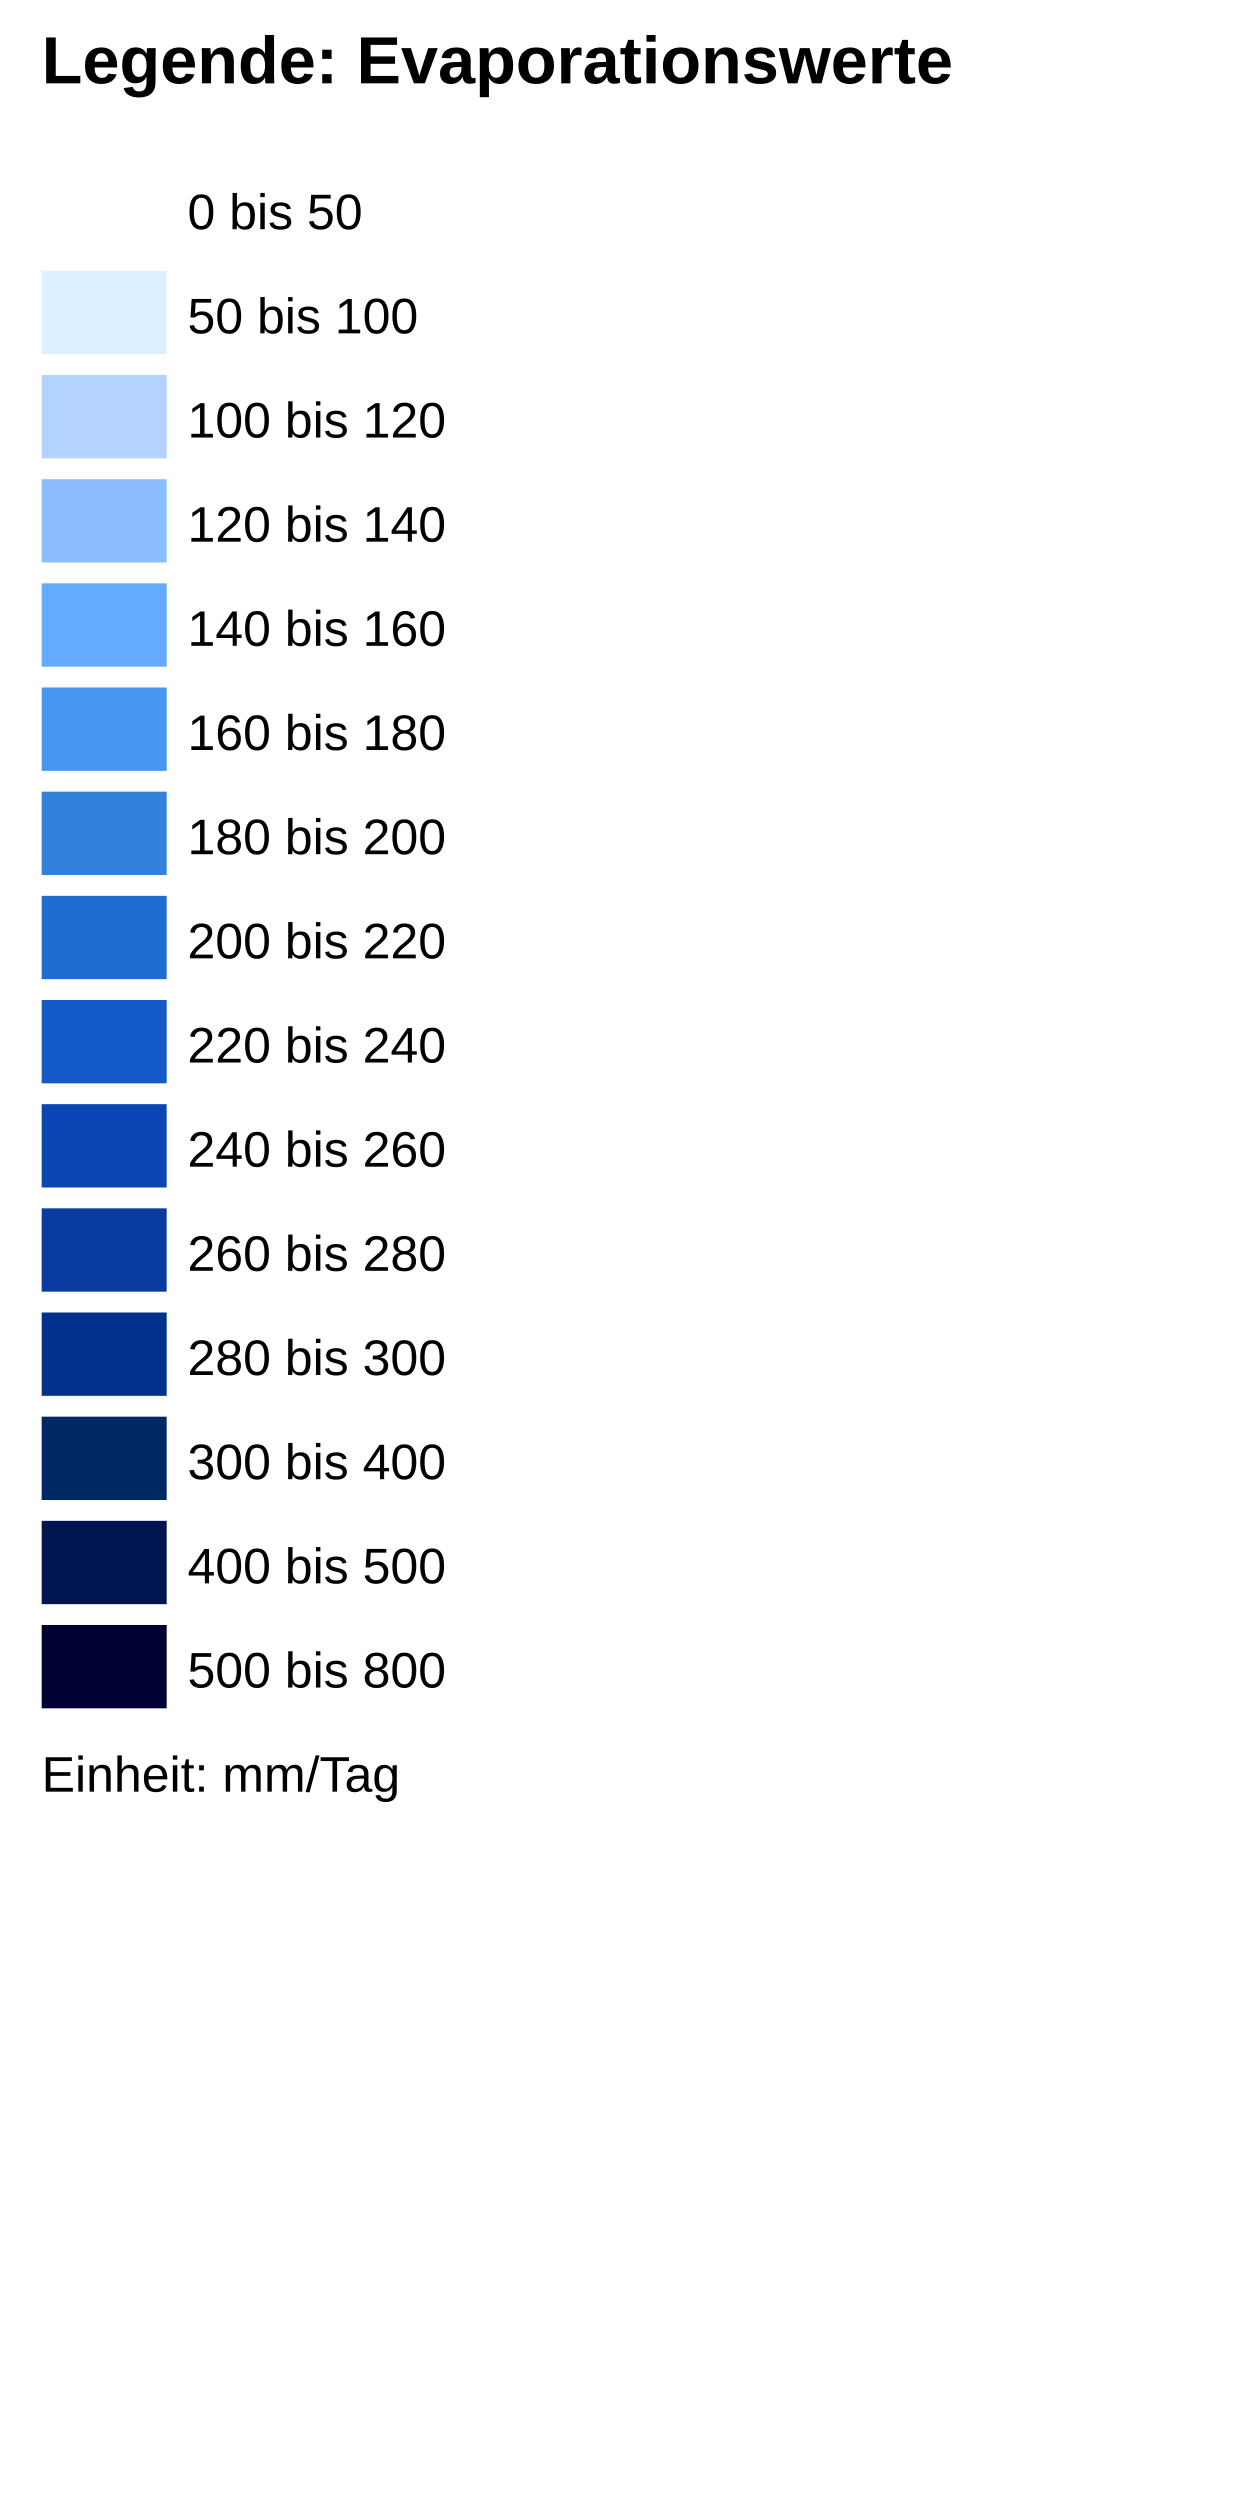
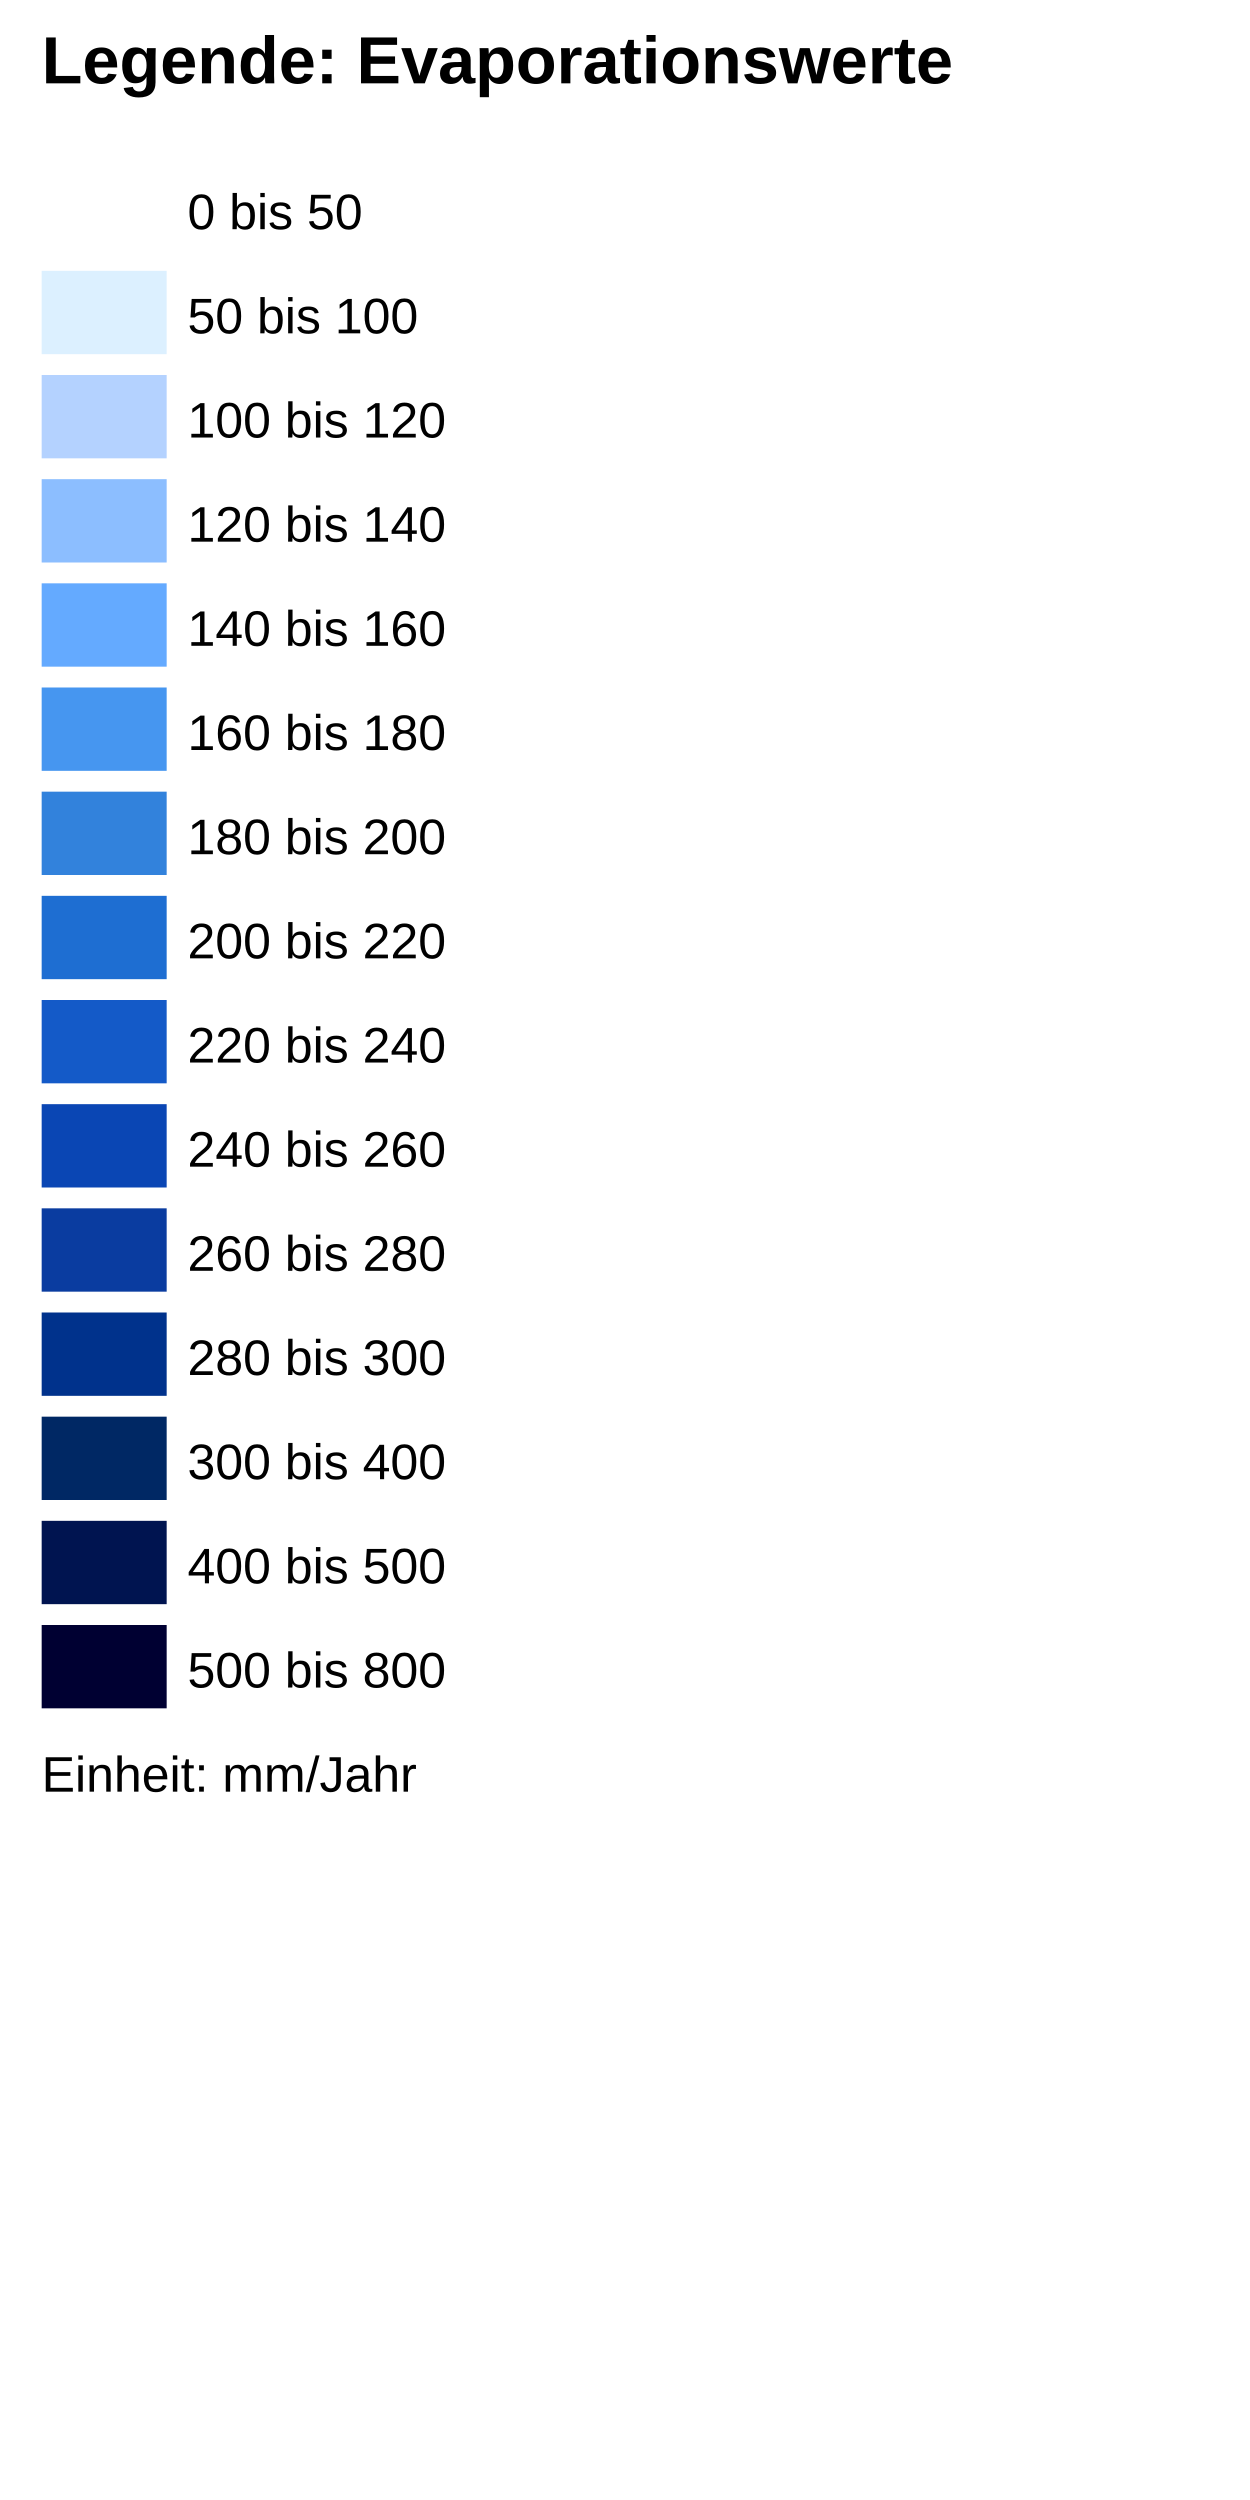
<svg xmlns="http://www.w3.org/2000/svg" viewBox="0 0 300 600">
  <style>
    text { font-family: Arial, sans-serif; font-size: 12px; }
    .title { font-size: 16px; font-weight: bold; }
  </style>
  <text x="10" y="20" class="title">Legende: Evaporationswerte</text>
  <g transform="translate(10, 40)">
    <rect x="0" y="0" width="30" height="20" fill="rgb(255,255,255)" />
    <text x="35" y="15">0 bis 50</text>
    <rect x="0" y="25" width="30" height="20" fill="rgb(220,240,255)" />
    <text x="35" y="40">50 bis 100</text>
    <rect x="0" y="50" width="30" height="20" fill="rgb(180,210,255)" />
    <text x="35" y="65">100 bis 120</text>
    <rect x="0" y="75" width="30" height="20" fill="rgb(140,190,255)" />
    <text x="35" y="90">120 bis 140</text>
    <rect x="0" y="100" width="30" height="20" fill="rgb(100,170,255)" />
    <text x="35" y="115">140 bis 160</text>
    <rect x="0" y="125" width="30" height="20" fill="rgb(70,150,240)" />
    <text x="35" y="140">160 bis 180</text>
    <rect x="0" y="150" width="30" height="20" fill="rgb(50,130,220)" />
    <text x="35" y="165">180 bis 200</text>
    <rect x="0" y="175" width="30" height="20" fill="rgb(30,110,210)" />
    <text x="35" y="190">200 bis 220</text>
    <rect x="0" y="200" width="30" height="20" fill="rgb(20,90,200)" />
    <text x="35" y="215">220 bis 240</text>
    <rect x="0" y="225" width="30" height="20" fill="rgb(10,70,180)" />
    <text x="35" y="240">240 bis 260</text>
    <rect x="0" y="250" width="30" height="20" fill="rgb(10,60,160)" />
    <text x="35" y="265">260 bis 280</text>
    <rect x="0" y="275" width="30" height="20" fill="rgb(0,50,140)" />
    <text x="35" y="290">280 bis 300</text>
    <rect x="0" y="300" width="30" height="20" fill="rgb(0,40,100)" />
    <text x="35" y="315">300 bis 400</text>
    <rect x="0" y="325" width="30" height="20" fill="rgb(0,20,80)" />
    <text x="35" y="340">400 bis 500</text>
    <rect x="0" y="350" width="30" height="20" fill="rgb(0,0,50)" />
    <text x="35" y="365">500 bis 800</text>
  </g>
-   <text x="10" y="430">Einheit: mm/Tag</text>
+   <text x="10" y="430">Einheit: mm/Jahr</text>
</svg>
